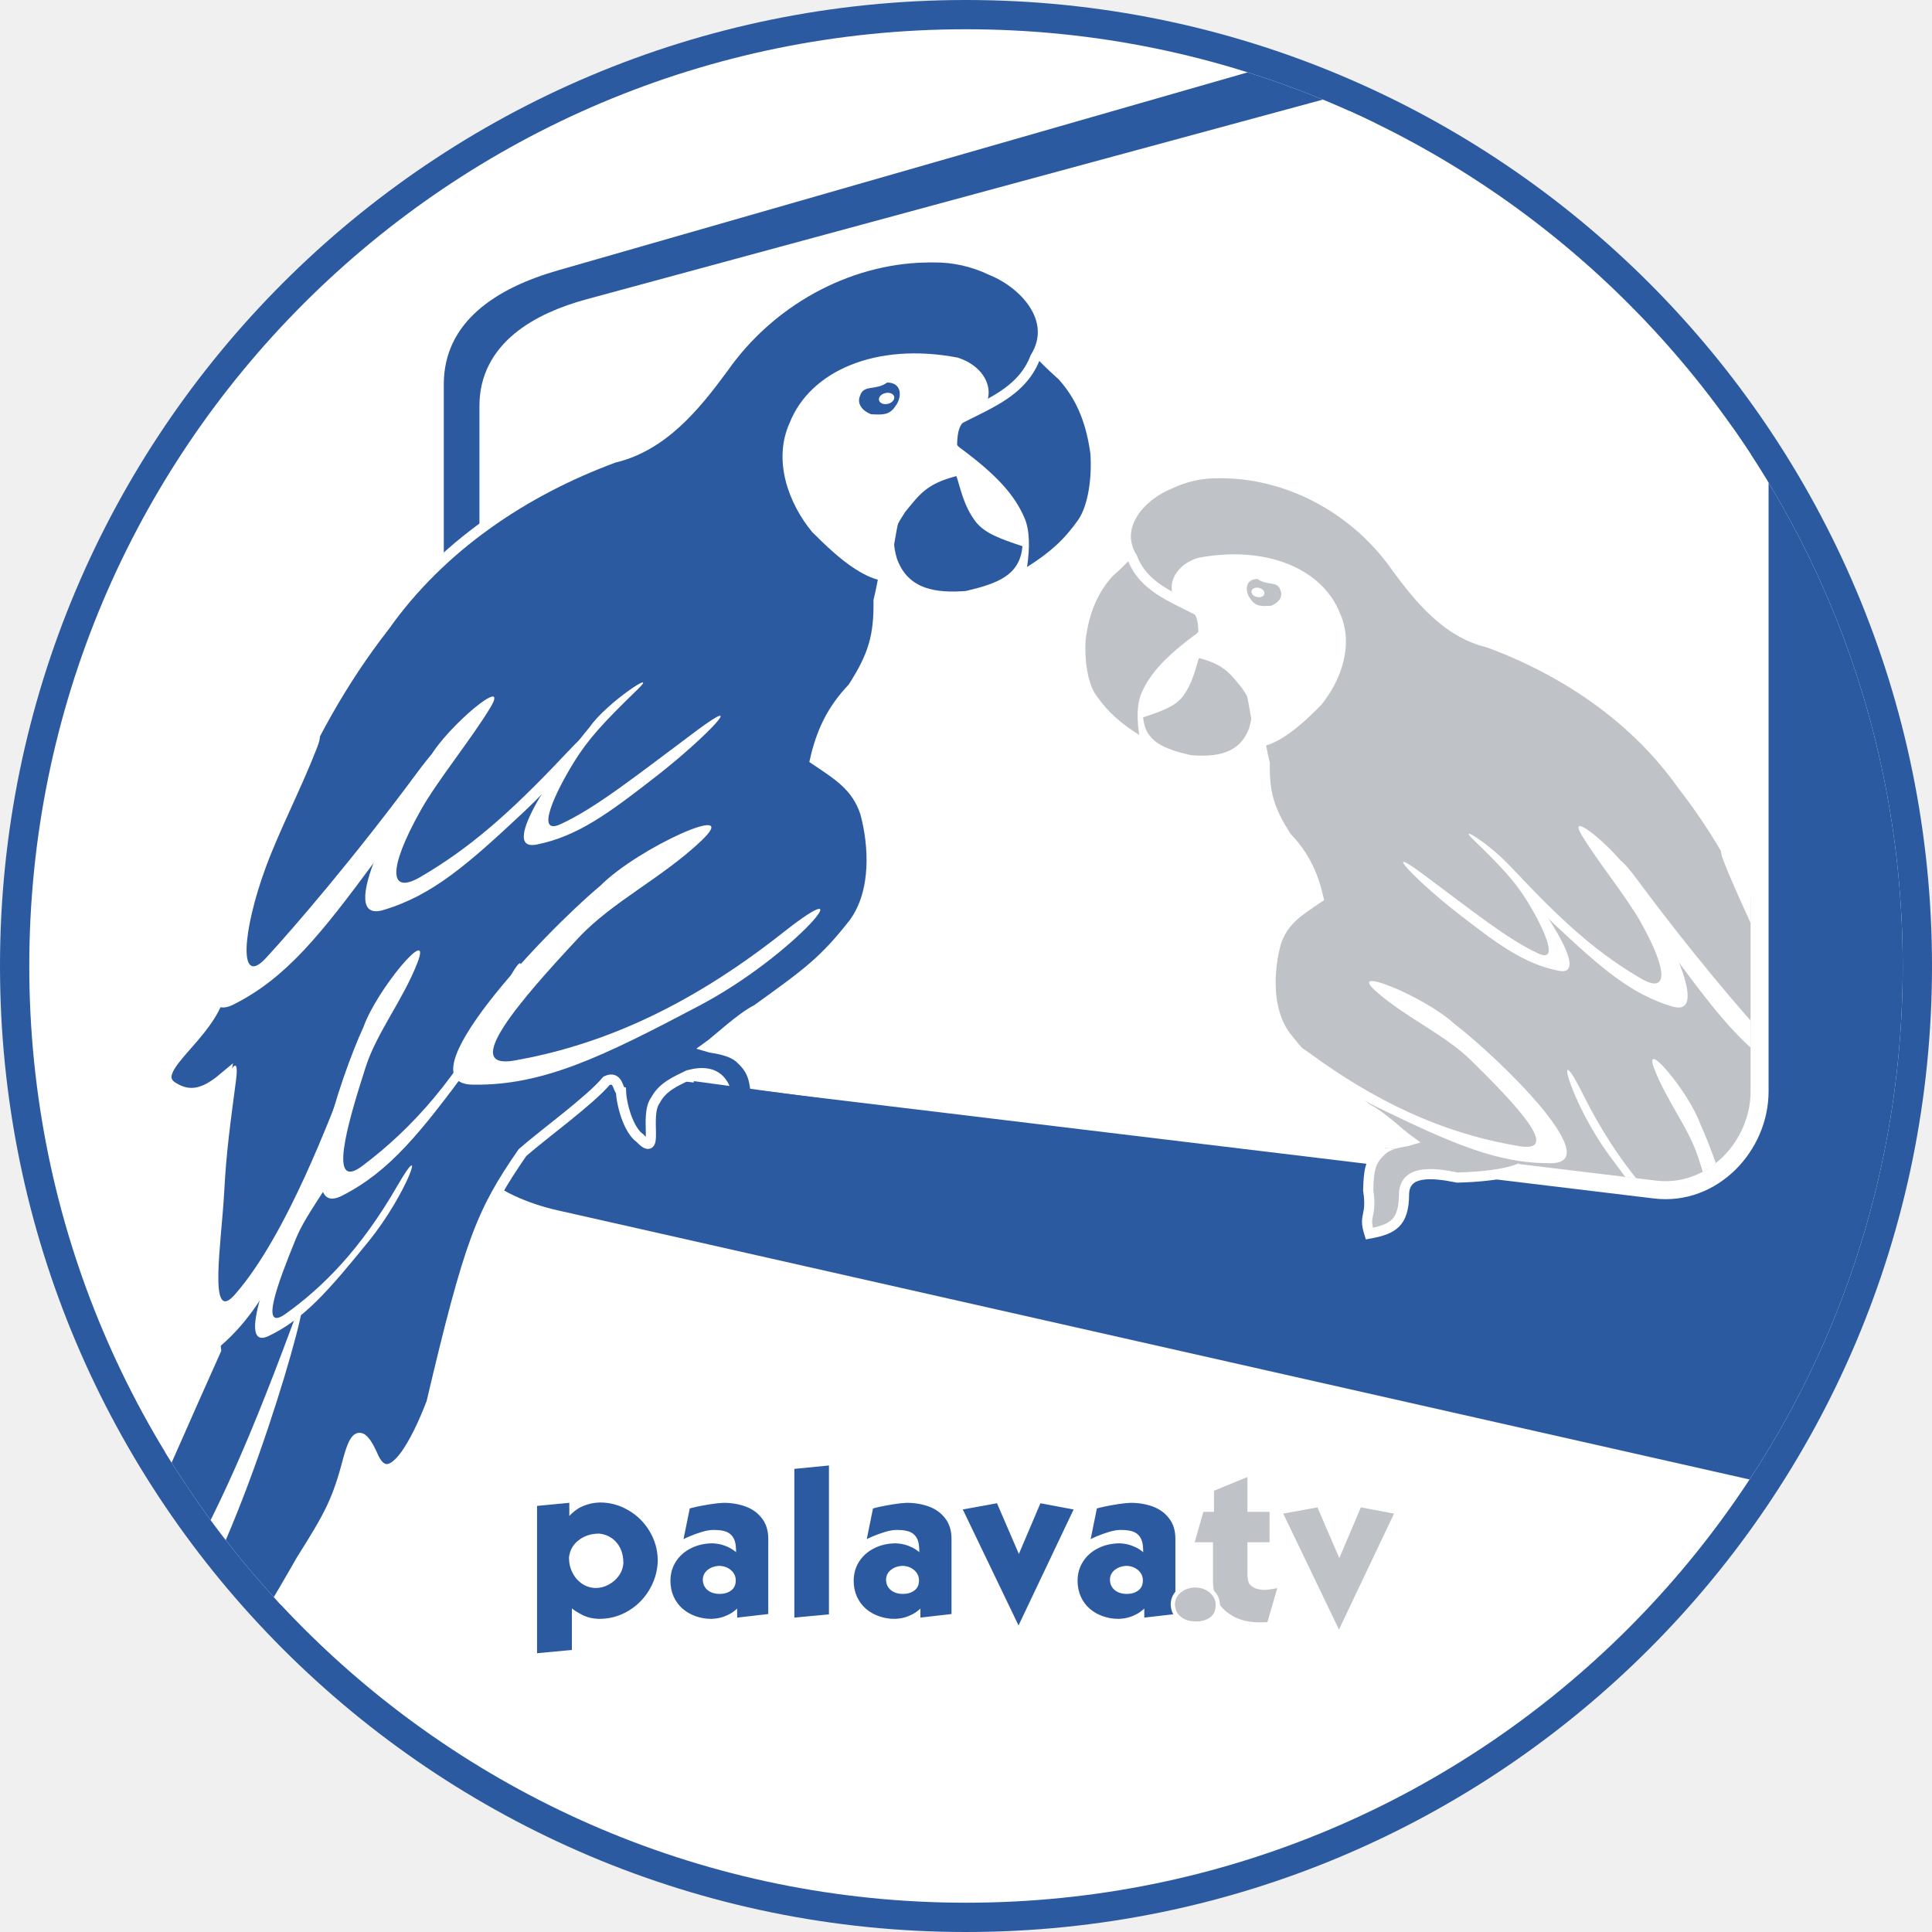
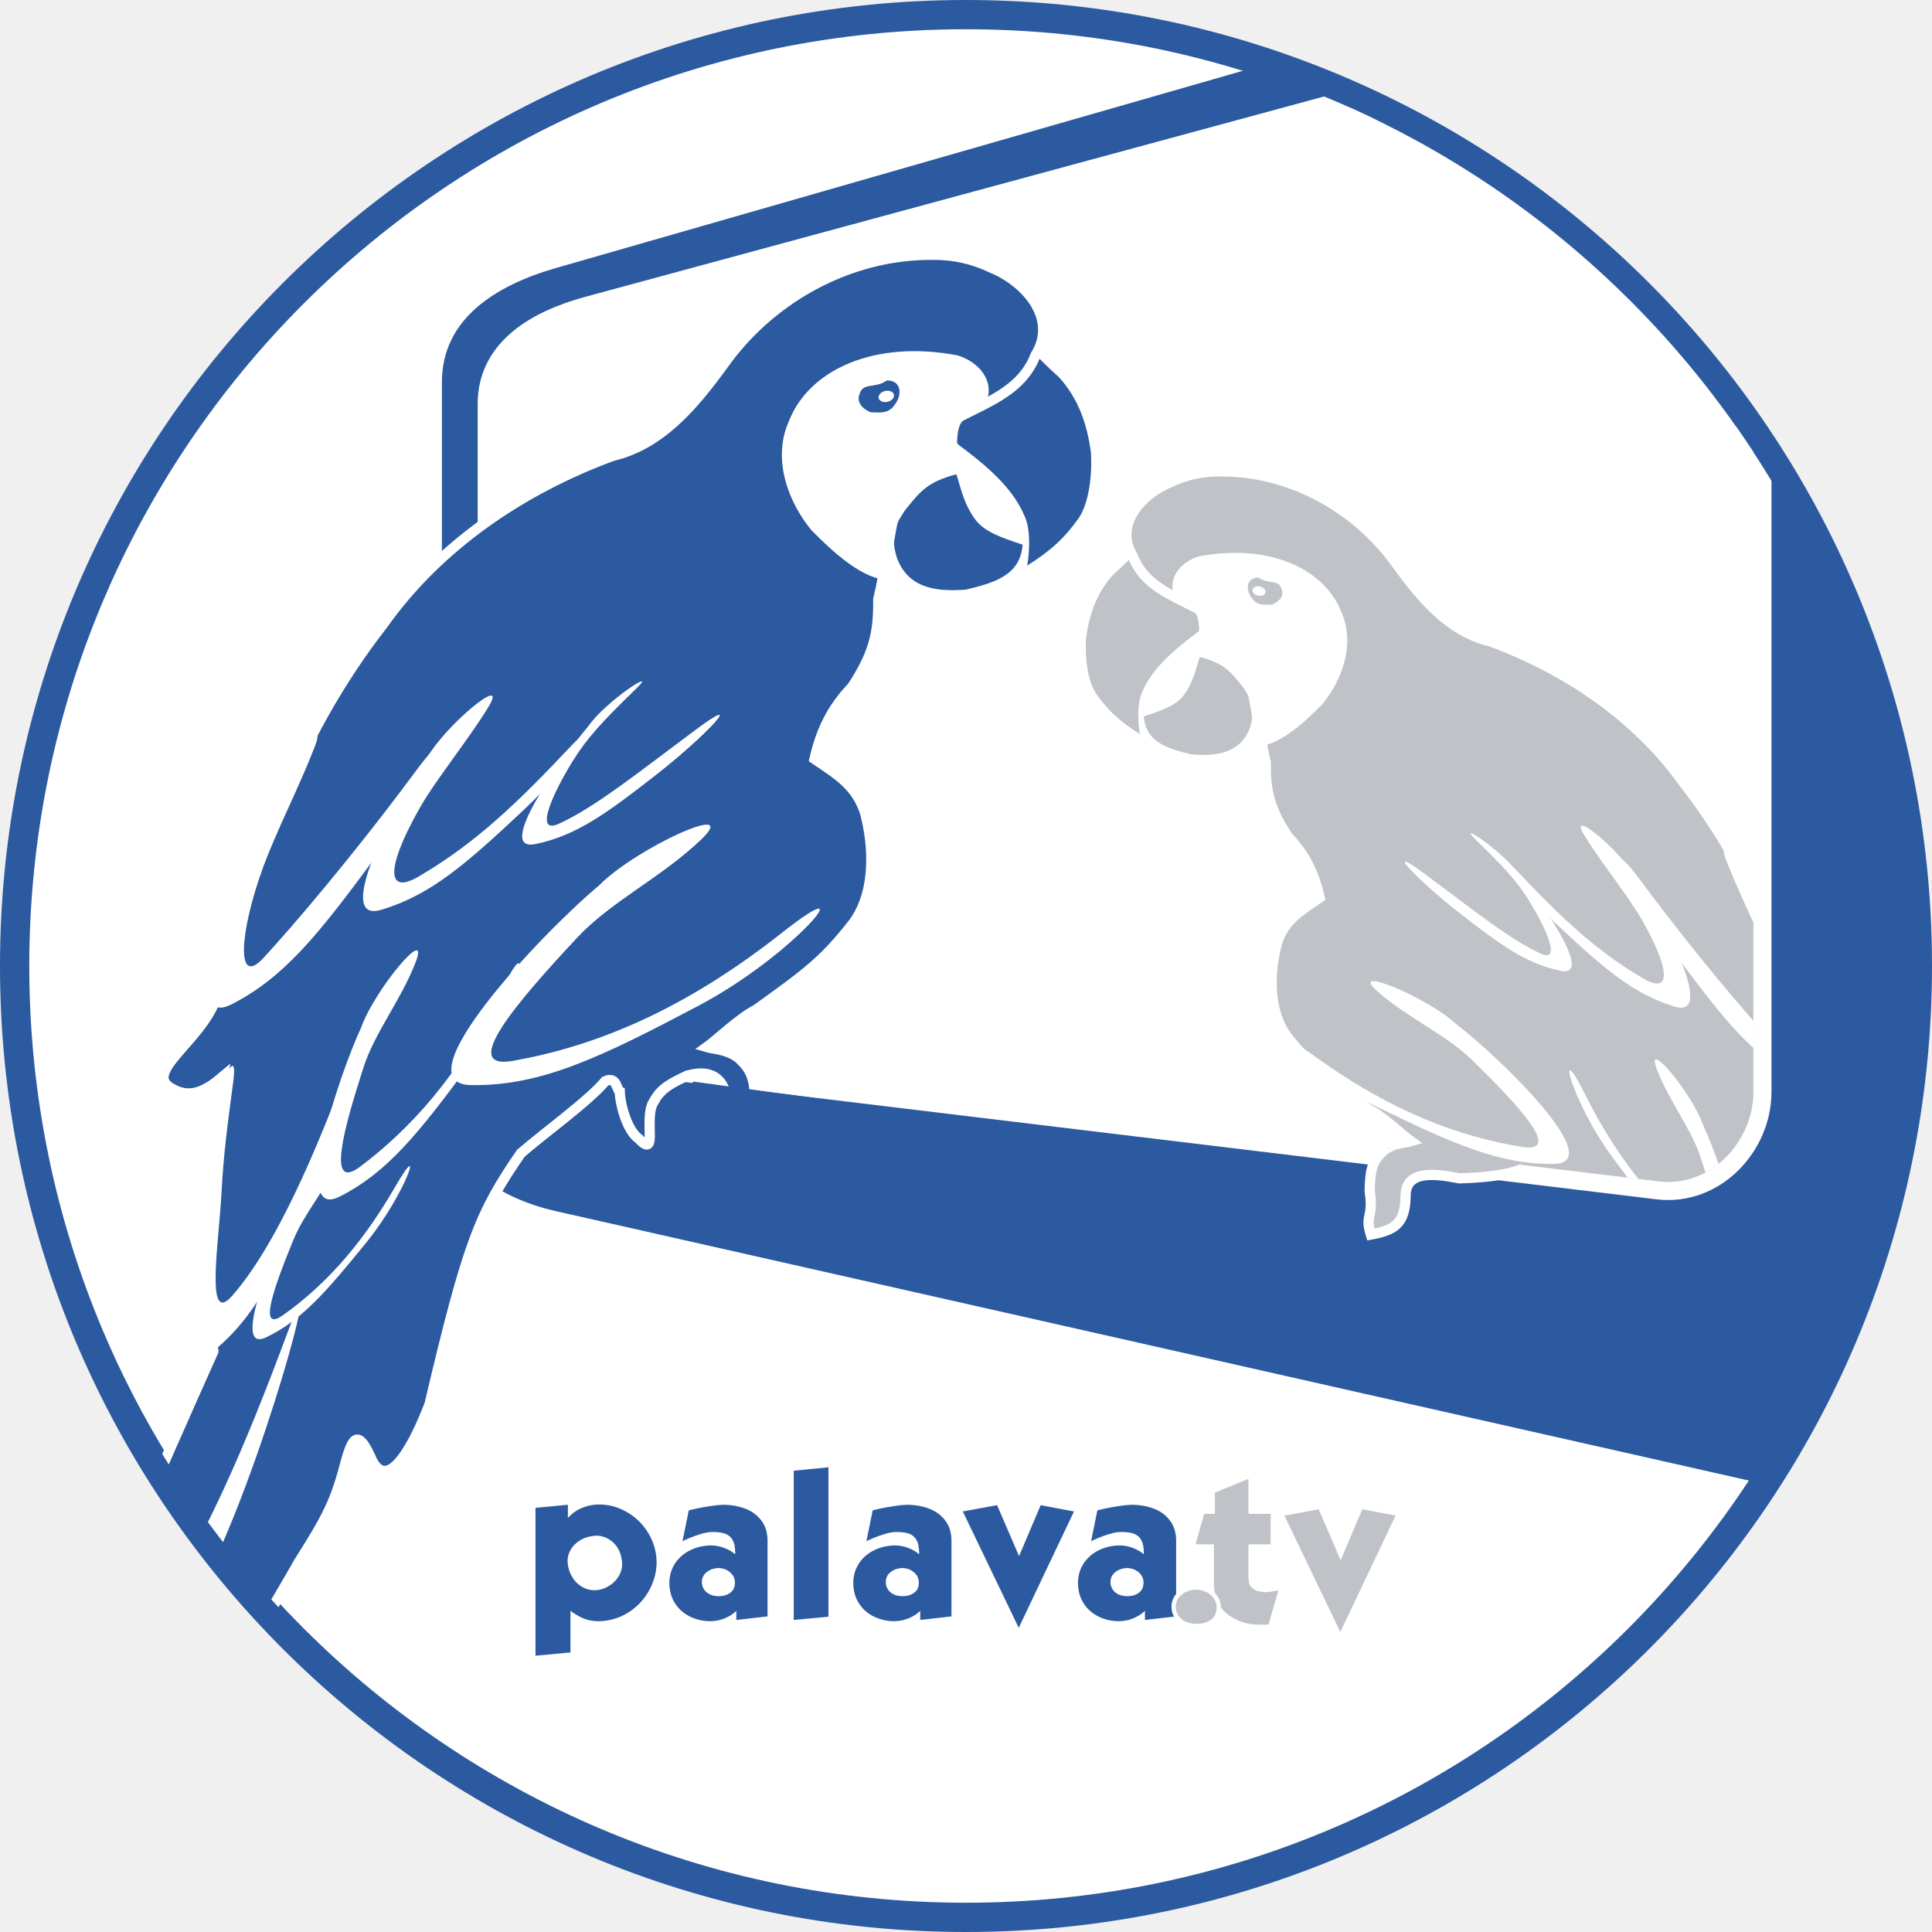
- <svg xmlns="http://www.w3.org/2000/svg" id="svg2" version="1.1" xml:space="preserve" width="453.638" height="453.638" viewBox="0 0 453.638 453.638">
+ <svg xmlns="http://www.w3.org/2000/svg" id="svg2" version="1.1" xml:space="preserve" width="452" height="452" viewBox="0 0 452 452">
  <defs id="defs6">
    <clipPath clipPathUnits="userSpaceOnUse" id="clipPath22">
      <path d="m 120,781.89 353,0 0,-353 -353,0 0,353 z" id="path24" />
    </clipPath>
    <clipPath clipPathUnits="userSpaceOnUse" id="clipPath28">
      <path d="m 472.535,605.284 c 0,-97.179 -78.777,-175.957 -175.953,-175.957 -97.18,0 -175.957,78.778 -175.957,175.957 0,97.176 78.777,175.957 175.957,175.957 97.176,0 175.953,-78.781 175.953,-175.957 z" id="path30" />
    </clipPath>
    <clipPath clipPathUnits="userSpaceOnUse" id="clipPath38">
      <path d="m 111,403 372,0 0,403 -372,0 0,-403 z" id="path40" />
    </clipPath>
    <clipPath clipPathUnits="userSpaceOnUse" id="clipPath84">
      <path d="m 208,783 236,0 0,-219 -236,0 0,219 z" id="path86" />
    </clipPath>
    <clipPath clipPathUnits="userSpaceOnUse" id="clipPath90">
      <path d="m 226.305,727.402 199.918,54.207 c 9.445,2.563 17.734,-7.468 17.734,-16.75 l 0,-183.031 c 0,-9.281 -8.004,-17.926 -17.734,-16.75 l -199.918,24.133 c -9.731,1.176 -17.739,7.469 -17.739,16.75 l 0,104.691 c 0,9.278 8.293,14.188 17.739,16.75 z" id="path92" />
    </clipPath>
    <clipPath clipPathUnits="userSpaceOnUse" id="clipPath100">
      <path d="m 318,414 178,0 0,285 -178,0 0,-285 z" id="path102" />
    </clipPath>
    <clipPath clipPathUnits="userSpaceOnUse" id="clipPath140">
      <path d="m 356,573 45,0 0,-43 -45,0 0,43 z" id="path142" />
    </clipPath>
    <clipPath clipPathUnits="userSpaceOnUse" id="clipPath146">
      <path d="m 363.125,572.375 37.344,-3.543 -3.543,-38.164 -40.071,6.816 6.27,34.891 z" id="path148" />
    </clipPath>
    <clipPath clipPathUnits="userSpaceOnUse" id="clipPath156">
      <path d="m 370,554 34,0 0,22 -34,0 0,-22 z" id="path158" />
    </clipPath>
  </defs>
-   <g id="g10" transform="matrix(1.25,0,0,-1.25,-143.9062,983.4212)">
-     <g id="g12">
+   <g id="g10" transform="matrix(1.25,0,0,-1.25,-144.725,982.6025)">
+     <g id="g12" transform="matrix(0.9963903,0,0,0.9963903,1.070567,2.184891)">
      <path d="m 478.035,605.284 c 0,-100.215 -81.238,-181.457 -181.453,-181.457 -100.215,0 -181.457,81.242 -181.457,181.457 0,100.215 81.242,181.453 181.457,181.453 100.215,0 181.453,-81.238 181.453,-181.453 z" style="fill:#2c5aa0;fill-opacity:1;fill-rule:nonzero;stroke:none" id="path14" />
      <path d="m 472.535,605.284 c 0,-97.179 -78.777,-175.957 -175.953,-175.957 -97.18,0 -175.957,78.778 -175.957,175.957 0,97.176 78.777,175.957 175.957,175.957 97.176,0 175.953,-78.781 175.953,-175.957 z" style="fill:#ffffff;fill-opacity:1;fill-rule:nonzero;stroke:none" id="path16" />
    </g>
    <g id="g18">
      <g id="g20" clip-path="url(#clipPath22)">
        <g id="g26" clip-path="url(#clipPath28)">
          <g id="g32" transform="translate(0,-0.110229)">
            <g id="g34">
              <g id="g36" clip-path="url(#clipPath38)">
                <g id="g42">
                  <path d="m 219.891,736.047 241.218,69.258 c 11.395,3.273 21.399,-9.543 21.399,-21.399 l 0,-257.488 c 0,-11.856 -9.836,-24.012 -21.399,-21.398 l -241.218,54.472 c -11.567,2.61 -21.403,9.543 -21.403,21.399 l 0,133.754 c 0,11.855 10.008,18.128 21.403,21.402 z" style="fill:#2c5aa0;fill-opacity:1;fill-rule:nonzero;stroke:none" id="path44" />
                  <g id="g46" transform="matrix(1,0,0,-1,0,842)">
                    <path d="M 226.305,114.598 426.223,60.391 c 9.445,-2.563 17.734,7.468 17.734,16.75 l 0,183.031 c 0,9.281 -8.004,17.926 -17.734,16.75 L 226.305,252.789 c -9.731,-1.176 -17.739,-7.469 -17.739,-16.75 l 0,-104.691 c 0,-9.278 8.293,-14.188 17.739,-16.75 z" style="fill:#ffffff;fill-opacity:1;fill-rule:nonzero;stroke:#ffffff;stroke-width:6.761;stroke-linecap:butt;stroke-linejoin:miter;stroke-miterlimit:4;stroke-dasharray:none;stroke-opacity:1" id="path48" />
                  </g>
                  <path d="m 308.734,721.051 c 0.149,-0.696 3.129,-3.571 5.297,-5.508 3.629,-4.047 5.199,-8.727 5.918,-13.934 0.305,-4.371 -0.383,-9.621 -2.273,-12.386 -2.582,-3.657 -5.156,-6.055 -9.629,-8.883 0.547,3.547 0.5,6.926 -0.438,9.113 -1.836,4.352 -5.195,8.145 -12.211,13.32 -2.375,1.817 -0.093,5.094 1.497,7.653 3.667,3.344 5.41,5.941 8.777,8.746 0.89,0.769 1.668,2.23 3.062,1.879 z" style="fill:#2c5aa0;fill-opacity:1;fill-rule:nonzero;stroke:none" id="path50" />
                  <path d="m 294.77,697.418 c 0.757,-2.066 1.257,-5.496 3.714,-8.68 1.696,-2.058 4.407,-3.074 8.696,-4.488 -0.45,-5.457 -4.668,-7.02 -10.606,-8.41 -5.488,-0.43 -10.871,0.187 -12.972,6.078 -1.403,4.703 0.171,6.578 1.586,8.805 2.722,3.336 4.027,5.246 9.582,6.695 z" style="fill:#2c5aa0;fill-opacity:1;fill-rule:nonzero;stroke:none" id="path52" />
                  <g id="g54" transform="matrix(1,0,0,-1,0,842)">
                    <path d="m 289.066,103.504 c -15.117,0.316 -29.457,8.469 -38.089,20.812 -5.282,7.192 -11.391,14.657 -20.516,16.813 -16.961,6.254 -32.574,16.773 -43.09,31.664 -7.933,10.152 -14.207,21.5 -19.133,33.391 -2.187,2.91 -4.453,6.597 -6.672,11.269 -5.136,12.262 -2.664,13.957 -5.593,25.824 -3.09,7.672 -13.438,13.356 -8.067,16.246 3.532,2.082 6.485,0.407 9.578,-2.207 -1.441,7.879 -3.668,15.223 -2.773,22.204 -0.246,10.289 -0.199,18.515 1,29.222 -6.543,14.582 -7.746,17.61 -14.926,33.535 -4.73,10.926 -6.461,15.164 -10.738,23.395 -5.625,10.832 -6.352,13.105 -12.422,27.617 -3.406,8.512 -5.543,13.941 -5.52,18.352 0.317,4.23 1.145,6.504 3.336,11.25 3.719,-14.961 0.325,5.281 3.598,12.332 2.934,-18.192 7.086,-29.414 6.684,-23.457 -0.051,4.16 0.082,17.23 0.804,14.562 1.235,-3.211 3.496,-7.125 4.321,-10.609 1.183,-4.578 1.808,-7.781 3.332,-11.52 1.988,-5.719 2.23,2.735 0.488,10.309 2.035,-3.301 3.023,-4.094 5.652,-7.594 4.539,-5.726 11.242,-22.91 16.528,-33.738 5.472,-9.141 10.433,-17.172 14.82,-24.922 5.437,-8.625 6.859,-11.258 8.953,-19.32 1.27,-4.391 2.317,-5.496 4.785,0.203 3.196,6.179 8.071,-3.434 10.774,-10.539 7.117,-30.227 9.363,-35.778 17.09,-46.942 4.234,-3.695 12.714,-9.804 15.792,-13.492 2.196,-1 2.098,1.668 2.711,1.914 0.063,2.406 1.344,7.309 3.567,8.871 3.785,3.981 0.719,-4.179 2.902,-7.113 1.305,-2.496 3.699,-3.524 6.18,-4.723 5.59,-1.515 7.562,1.617 7.683,6.938 0.032,6.383 -0.414,7.461 4.809,8.414 1.395,-4.453 -0.68,-3.5 0.25,-9.645 -0.125,-4.16 -0.324,-6.324 -2.769,-8.621 -1.852,-1.949 -5.383,-2.097 -6.344,-2.394 1.672,-1.18 6.246,-5.543 9.226,-7.008 9.567,-6.883 12.637,-9.094 18.243,-16.254 4.308,-5.91 3.777,-14.641 2.125,-20.746 -1.684,-5.047 -5.231,-7.094 -9.422,-9.934 1.179,-5.148 3.132,-9.418 7.054,-13.496 3.961,-6.097 4.965,-9.867 4.879,-16.387 2.391,-9.855 2.297,-20.796 8.356,-29.355 6.179,-6.57 17.527,-7.059 21.082,-16.34 4.324,-6.984 -1.957,-13.812 -8.274,-16.371 -3.347,-1.609 -7.066,-2.457 -10.785,-2.414 -0.488,-0.004 -0.98,-0.008 -1.469,0 l 0,0.004 z" style="fill:#2c5aa0;fill-opacity:1;fill-rule:nonzero;stroke:#ffffff;stroke-width:1.908;stroke-linecap:butt;stroke-linejoin:miter;stroke-miterlimit:4;stroke-dasharray:none;stroke-opacity:1" id="path56" />
                  </g>
                  <path d="m 263.477,707.469 c -3.266,-7.16 -0.165,-15.281 4.207,-20.555 4.668,-4.68 11.187,-10.816 16.949,-8.992 -1.367,1.988 -2.102,4.437 -2.356,7.336 0.114,2.582 1.231,5.969 5.481,10.238 3.445,2.445 7.383,4.395 7.148,7.832 0.121,5.297 1.93,4.227 4.293,6.188 3.258,2.996 1.543,8.343 -4.207,10.164 -15.398,2.929 -27.683,-2.582 -31.515,-12.211 z" style="fill:#ffffff;fill-opacity:1;fill-rule:nonzero;stroke:none" id="path58" />
                  <path d="m 276.672,712.492 c -0.629,-1.488 0.422,-2.804 2.062,-3.457 2.02,-0.097 3.454,-0.246 4.575,1.508 1.246,1.582 1.359,4.422 -1.524,4.449 -2.242,-1.594 -4.453,-0.316 -5.113,-2.5 z" style="fill:#2c5aa0;fill-opacity:1;fill-rule:nonzero;stroke:none" id="path60" />
                  <path d="m 283.094,712.32 c 0.121,-0.558 -0.418,-1.16 -1.207,-1.34 -0.789,-0.175 -1.528,0.137 -1.649,0.696 -0.121,0.562 0.418,1.164 1.207,1.34 0.789,0.179 1.528,-0.133 1.649,-0.696 z" style="fill:#ffffff;fill-opacity:1;fill-rule:nonzero;stroke:none" id="path62" />
                  <path d="m 163.523,633.113 c -4.918,-10.621 -14.492,-40.004 -4.476,-34.929 9.91,5.015 16.332,13.152 26.449,26.82 10.117,13.668 17.551,29.625 7.938,16.644 -11.629,-15.707 -23.102,-29.074 -28.344,-34.75 -5.238,-5.671 -4.457,4.993 -0.067,16.957 2.559,6.981 6.668,14.84 9.641,22.508 3.215,8.282 -8.414,-5.558 -11.141,-13.25 z" style="fill:#ffffff;fill-opacity:1;fill-rule:nonzero;stroke:none" id="path64" />
                  <path d="m 195.762,644.441 c -5.703,-8.16 -17.985,-31.32 -8.625,-28.531 9.261,2.754 15.925,8.625 26.543,18.578 10.617,9.953 18.187,21.907 7.726,10.77 -10.965,-11.676 -18.496,-17.996 -27.324,-23.149 -5.73,-3.347 -6.324,1.141 0.113,12.606 3.086,5.5 9.399,13.207 13.016,19.183 3.906,6.454 -8.043,-3.425 -11.449,-9.457 z" style="fill:#ffffff;fill-opacity:1;fill-rule:nonzero;stroke:none" id="path66" />
                  <path d="m 225.91,650.297 c -5.176,-6.149 -17.664,-23.649 -9.937,-22.082 7.644,1.547 13.425,5.785 22.683,13.019 9.254,7.235 17.153,15.692 7.266,8.325 -11.231,-8.371 -18.848,-14.481 -25.516,-17.532 -4.871,-2.23 -0.922,6.071 2.512,11.633 2.676,4.332 5.547,7.461 11.937,13.645 4.375,4.238 -5.773,-2.407 -8.945,-7.008 z" style="fill:#ffffff;fill-opacity:1;fill-rule:nonzero;stroke:none" id="path68" />
                  <path d="m 154.102,571.102 c 0.027,-13.207 -2.243,-40.907 1.574,-37.813 8.625,6.996 12.75,16.649 19.344,32.32 6.593,15.676 10.824,32.911 5.257,19.215 -2.914,-7.176 -11.191,-29.945 -21.039,-41.156 -5.097,-5.805 -2.5,9.785 -1.996,19.324 0.391,7.426 1.125,12.653 2.199,20.805 1.161,8.808 -4.515,-4.578 -5.339,-12.695 z" style="fill:#ffffff;fill-opacity:1;fill-rule:nonzero;stroke:none" id="path70" />
                  <path d="m 183.414,593.965 c -4.473,-9.649 -13.168,-36.344 -4.07,-31.735 9.004,4.555 14.84,11.95 24.031,24.368 9.191,12.418 12.82,27.476 6.148,14.058 -7.925,-15.937 -17.085,-25.871 -26.328,-32.812 -6.394,-4.801 -3.031,7.265 0.641,18.629 2.074,6.425 6.996,12.562 9.699,19.531 2.918,7.523 -7.648,-5.051 -10.121,-12.039 z" style="fill:#ffffff;fill-opacity:1;fill-rule:nonzero;stroke:none" id="path72" />
                  <path d="m 119.082,435.84 c 9.004,4.558 26.676,38.39 33.883,52.055 12.18,23.082 23.75,68.023 16.941,49.714 -9.168,-24.656 -14.765,-36.57 -24.687,-53.925 -4.317,-9.282 -18.223,-33.223 -26.137,-47.844 z" style="fill:#ffffff;fill-opacity:1;fill-rule:nonzero;stroke:none" id="path74" />
                  <path d="m 227.895,620.469 c -11.024,-9.223 -37.278,-37.16 -23.957,-37.367 13.179,-0.207 24.414,5.265 42.578,14.855 18.168,9.59 31.5,26.191 15.64,13.672 -18.832,-14.871 -35.457,-21.344 -50.359,-23.988 -10.309,-1.829 0.902,11.175 12.039,23.086 6.301,6.742 15.719,11.23 23.07,18.234 7.942,7.566 -11.91,-1.313 -19.011,-8.492 z" style="fill:#ffffff;fill-opacity:1;fill-rule:nonzero;stroke:none" id="path76" />
                  <path d="m 171.012,559.84 c -3.899,-7.176 -12.137,-27.145 -5.426,-23.949 6.641,3.164 11.305,8.582 18.719,17.703 7.414,9.117 11.172,20.422 5.429,10.461 -6.82,-11.832 -14.007,-19.067 -21.011,-24.032 -4.84,-3.429 -1.512,5.614 1.972,14.114 1.969,4.812 5.899,9.304 8.348,14.504 2.648,5.613 -5.734,-3.582 -8.031,-8.801 z" style="fill:#ffffff;fill-opacity:1;fill-rule:nonzero;stroke:none" id="path78" />
                </g>
                <g id="g80">
                  <g id="g82" clip-path="url(#clipPath84)">
                    <g id="g88" clip-path="url(#clipPath90)">
                      <g id="g94">
                        <g id="g96">
                          <g id="g98" clip-path="url(#clipPath100)">
                            <g id="g104">
                              <path d="m 328.535,683.215 c -0.125,-0.59 -2.644,-3.02 -4.476,-4.656 -3.071,-3.422 -4.399,-7.379 -5.008,-11.782 -0.254,-3.695 0.328,-8.132 1.926,-10.472 2.179,-3.09 4.359,-5.117 8.14,-7.508 -0.465,2.996 -0.422,5.855 0.367,7.707 1.551,3.676 4.395,6.883 10.325,11.258 2.007,1.535 0.078,4.304 -1.266,6.468 -3.098,2.829 -4.574,5.024 -7.422,7.395 -0.75,0.648 -1.41,1.887 -2.586,1.59 z" style="fill:#bfc2c7;fill-opacity:1;fill-rule:nonzero;stroke:none" id="path106" />
                              <path d="m 340.34,663.234 c -0.641,-1.75 -1.063,-4.644 -3.141,-7.336 -1.429,-1.742 -3.722,-2.601 -7.351,-3.796 0.382,-4.61 3.945,-5.934 8.964,-7.11 4.641,-0.363 9.192,0.16 10.969,5.141 1.184,3.972 -0.144,5.562 -1.34,7.441 -2.3,2.821 -3.406,4.434 -8.101,5.66 z" style="fill:#bfc2c7;fill-opacity:1;fill-rule:nonzero;stroke:none" id="path108" />
                              <g id="g110" transform="matrix(-1,0,0,-1,0,842)">
                                <path d="m -345.16,144.039 c -12.781,0.266 -24.902,7.16 -32.199,17.594 -4.465,6.082 -9.633,12.39 -17.348,14.215 -14.336,5.285 -27.535,14.179 -36.426,26.765 -6.707,8.582 -12.008,18.176 -16.172,28.227 -1.851,2.461 -3.765,5.578 -5.64,9.527 -4.344,10.367 -2.254,11.801 -4.727,21.832 -2.617,6.485 -11.363,11.289 -6.82,13.735 2.984,1.761 5.48,0.343 8.094,-1.868 -1.215,6.641 -3.098,12.344 -2.344,18.77 1.59,8.562 2.59,17.031 0.847,24.707 -5.535,12.328 -6.55,14.887 -12.621,28.348 -3.996,9.238 -5.461,12.82 -9.074,19.777 -4.758,9.156 -5.371,11.078 -10.504,23.348 -2.879,7.195 -4.683,11.785 -4.664,15.511 0.266,3.578 0.965,5.5 2.817,9.512 3.144,-12.648 0.277,4.465 3.043,10.426 2.48,-15.379 5.992,-24.863 5.652,-19.832 -0.043,3.519 0.066,14.566 0.68,12.312 1.043,-2.715 2.953,-6.023 3.652,-8.968 1,-3.872 1.527,-6.579 2.816,-9.739 1.68,-4.832 1.883,2.313 0.414,8.715 1.719,-2.789 2.555,-3.461 4.778,-6.422 3.836,-4.84 9.504,-19.367 13.968,-28.519 4.629,-7.727 8.821,-14.516 12.532,-21.067 4.597,-7.293 5.797,-9.519 7.566,-16.332 1.074,-3.715 1.957,-4.648 4.047,0.168 2.703,5.227 6.824,-2.902 9.105,-8.906 6.434,-3.512 9.422,-5.379 13.79,-11.172 7.812,-10.058 8.566,-15.668 10.222,-29.195 0.852,-4.492 1.188,-7.606 3.789,-10.723 1.856,-0.844 1.774,1.41 2.293,1.617 0.051,2.036 1.137,6.18 3.016,7.496 3.199,3.368 0.605,-3.531 2.449,-6.011 1.102,-2.11 3.129,-2.977 5.227,-3.992 4.726,-1.278 6.39,1.367 6.496,5.867 0.027,5.394 -0.352,6.308 4.062,7.113 1.18,-3.766 -0.57,-2.961 0.215,-8.156 -0.109,-3.516 -0.277,-5.344 -2.344,-7.285 -1.566,-1.649 -4.55,-1.774 -5.363,-2.024 1.414,-1 5.281,-4.687 7.801,-5.926 8.086,-5.82 10.683,-7.687 15.422,-13.742 3.644,-4.996 3.195,-12.375 1.797,-17.539 -1.422,-4.262 -4.422,-5.996 -7.965,-8.394 0.996,-4.356 2.648,-7.961 5.965,-11.411 3.347,-5.156 4.195,-8.339 4.125,-13.855 2.019,-8.328 1.937,-17.578 7.062,-24.813 5.223,-5.554 14.817,-5.968 17.82,-13.816 3.657,-5.902 -1.652,-11.676 -6.992,-13.836 -2.832,-1.363 -5.976,-2.078 -9.121,-2.039 -0.414,-0.008 -0.828,-0.012 -1.238,0 z" style="fill:#bfc2c7;fill-opacity:1;fill-rule:nonzero;stroke:#ffffff;stroke-width:1.908;stroke-linecap:butt;stroke-linejoin:miter;stroke-miterlimit:4;stroke-dasharray:none;stroke-opacity:1" id="path112" />
                              </g>
                              <path d="m 366.793,671.73 c 2.762,-6.054 0.141,-12.918 -3.555,-17.375 -3.945,-3.957 -9.461,-9.144 -14.328,-7.601 1.156,1.68 1.774,3.75 1.988,6.199 -0.093,2.184 -1.039,5.047 -4.632,8.656 -2.911,2.067 -6.243,3.715 -6.039,6.621 -0.102,4.477 -1.633,3.575 -3.629,5.231 -2.758,2.531 -1.309,7.055 3.554,8.594 13.016,2.476 23.403,-2.184 26.641,-10.325 z" style="fill:#ffffff;fill-opacity:1;fill-rule:nonzero;stroke:none" id="path114" />
                              <path d="m 355.641,675.98 c 0.531,-1.261 -0.36,-2.371 -1.743,-2.925 -1.71,-0.082 -2.921,-0.207 -3.871,1.277 -1.05,1.336 -1.148,3.734 1.289,3.762 1.899,-1.348 3.766,-0.27 4.325,-2.114 z" style="fill:#bfc2c7;fill-opacity:1;fill-rule:nonzero;stroke:none" id="path116" />
                              <path d="m 350.211,675.832 c -0.106,-0.473 0.351,-0.98 1.019,-1.129 0.668,-0.152 1.29,0.109 1.395,0.586 0.102,0.477 -0.355,0.981 -1.02,1.133 -0.667,0.148 -1.293,-0.113 -1.394,-0.59 z" style="fill:#ffffff;fill-opacity:1;fill-rule:nonzero;stroke:none" id="path118" />
                              <path d="m 448.297,613.941 c 4.156,-8.976 12.25,-33.816 3.781,-29.527 -8.375,4.238 -13.805,11.121 -22.355,22.676 -8.551,11.555 -14.836,25.043 -6.715,14.066 9.832,-13.277 19.531,-24.578 23.961,-29.375 4.433,-4.797 3.769,4.223 0.062,14.336 -2.168,5.903 -5.64,12.543 -8.152,19.028 -2.715,7 7.113,-4.7 9.418,-11.204 z" style="fill:#ffffff;fill-opacity:1;fill-rule:nonzero;stroke:none" id="path120" />
                              <path d="m 421.965,621.906 c 4.82,-6.898 15.203,-26.476 7.289,-24.121 -7.828,2.332 -13.461,7.293 -22.438,15.707 -8.972,8.414 -15.371,18.52 -6.531,9.106 9.27,-9.871 15.637,-15.215 23.102,-19.571 4.843,-2.828 5.343,0.965 -0.098,10.657 -2.609,4.648 -7.945,11.164 -11.004,16.214 -3.301,5.457 6.801,-2.894 9.68,-7.992 z" style="fill:#ffffff;fill-opacity:1;fill-rule:nonzero;stroke:none" id="path122" />
                              <path d="m 399.477,623.168 c 4.375,-5.199 14.929,-19.988 8.398,-18.668 -6.461,1.309 -11.352,4.891 -19.176,11.008 -7.824,6.117 -14.5,13.265 -6.14,7.035 9.492,-7.074 15.929,-12.238 21.566,-14.82 4.117,-1.883 0.781,5.132 -2.121,9.836 -2.262,3.66 -4.692,6.308 -10.094,11.535 -3.699,3.582 4.883,-2.035 7.567,-5.926 z" style="fill:#ffffff;fill-opacity:1;fill-rule:nonzero;stroke:none" id="path124" />
                              <path d="m 459.258,556.449 c -0.024,-11.164 1.894,-34.578 -1.332,-31.965 -7.289,5.914 -10.778,14.075 -16.352,27.325 -5.574,13.25 -9.148,27.82 -4.445,16.242 2.465,-6.067 9.461,-25.317 17.785,-34.793 4.313,-4.906 2.113,8.273 1.688,16.34 -0.329,6.277 -0.95,10.691 -1.86,17.586 -0.98,7.445 3.817,-3.872 4.516,-10.735 z" style="fill:#ffffff;fill-opacity:1;fill-rule:nonzero;stroke:none" id="path126" />
                              <path d="m 434.477,575.781 c 3.781,-8.16 11.132,-30.726 3.441,-26.832 -7.613,3.856 -12.543,10.106 -20.316,20.602 -7.77,10.5 -10.836,23.226 -5.196,11.883 6.696,-13.473 14.446,-21.872 22.258,-27.739 5.402,-4.058 2.559,6.145 -0.543,15.746 -1.754,5.438 -5.918,10.625 -8.199,16.516 -2.469,6.359 6.465,-4.269 8.555,-10.176 z" style="fill:#ffffff;fill-opacity:1;fill-rule:nonzero;stroke:none" id="path128" />
                              <path d="m 488.859,442.105 c -7.609,3.852 -22.547,32.454 -28.64,44.004 -10.297,19.512 -20.078,57.508 -14.324,42.028 7.75,-20.844 12.484,-30.918 20.871,-45.586 3.648,-7.848 15.406,-28.09 22.093,-40.446 z" style="fill:#ffffff;fill-opacity:1;fill-rule:nonzero;stroke:none" id="path130" />
                            </g>
                          </g>
                        </g>
                      </g>
                    </g>
                  </g>
                </g>
                <g id="g132">
                  <path d="m 272.59,580.086 -27.121,3.676 -2.957,-13.813 12.144,-10.597 c 0,0 24.094,6.55 24.094,7.324 0,0.769 -6.16,13.41 -6.16,13.41 z" style="fill:#2c5aa0;fill-opacity:1;fill-rule:nonzero;stroke:none" id="path134" />
                </g>
                <g id="g136">
                  <g id="g138" clip-path="url(#clipPath140)">
                    <g id="g144" clip-path="url(#clipPath146)">
                      <g id="g150">
                        <g id="g152">
                          <g id="g154" clip-path="url(#clipPath156)">
                            <g id="g160">
                              <g id="g162" transform="matrix(-1,0,0,-1,0,842)">
                                <path d="m -389.797,267.922 c -18.058,3.176 -15.578,7.984 0.899,8.426 4.996,-1.008 9.933,-1.356 10.039,3.14 0.023,5.395 2.101,6.582 6.515,7.387 1.18,-3.766 -0.57,-2.961 0.215,-8.156 -0.109,-3.516 -0.277,-5.344 -2.344,-7.285 -1.566,-1.649 -4.55,-1.774 -5.363,-2.024 -5.367,-0.715 -5.625,-2.058 -9.961,-1.488 z" style="fill:#bfc2c7;fill-opacity:1;fill-rule:nonzero;stroke:#ffffff;stroke-width:1.908;stroke-linecap:butt;stroke-linejoin:miter;stroke-miterlimit:4;stroke-dasharray:none;stroke-opacity:1" id="path164" />
                              </g>
                            </g>
                          </g>
                        </g>
                      </g>
                    </g>
                  </g>
                </g>
                <g id="g166">
                  <path d="m 388.258,594.574 c 8.441,-6.469 28.543,-26.07 18.344,-26.215 -10.09,-0.144 -18.692,3.692 -32.598,10.422 -13.91,6.727 -24.117,18.379 -11.977,9.594 14.422,-10.434 27.149,-14.977 38.559,-16.832 7.891,-1.281 -0.691,7.84 -9.219,16.199 -4.824,4.731 -12.035,7.879 -17.664,12.793 -6.078,5.309 9.117,-0.922 14.555,-5.961 z" style="fill:#ffffff;fill-opacity:1;fill-rule:nonzero;stroke:none" id="path168" />
                </g>
              </g>
            </g>
          </g>
        </g>
      </g>
    </g>
    <g id="g170">
      <path d="m 232.223,493.163 c 0,1.008 -0.188,1.91 -0.563,2.703 -0.375,0.801 -0.906,1.442 -1.594,1.922 -0.687,0.488 -1.476,0.781 -2.359,0.875 -1.562,0 -2.875,-0.429 -3.937,-1.281 -1.055,-0.844 -1.641,-1.922 -1.766,-3.234 0,-1.032 0.223,-1.985 0.672,-2.86 0.445,-0.867 1.051,-1.554 1.812,-2.062 0.758,-0.5 1.598,-0.762 2.516,-0.782 0.863,0 1.687,0.211 2.469,0.641 0.789,0.426 1.437,1 1.937,1.719 0.5,0.726 0.77,1.515 0.813,2.359 z m -4.375,11.344 c 1.875,0 3.632,-0.481 5.281,-1.438 1.644,-0.949 2.969,-2.246 3.969,-3.89 1.007,-1.649 1.535,-3.449 1.578,-5.406 0,-1.469 -0.289,-2.883 -0.86,-4.235 -0.562,-1.344 -1.355,-2.543 -2.375,-3.594 -1.023,-1.043 -2.199,-1.855 -3.531,-2.437 -1.324,-0.57 -2.726,-0.859 -4.203,-0.859 l -0.062,0 c -1.219,0.031 -2.282,0.289 -3.188,0.765 -0.906,0.477 -1.543,0.879 -1.906,1.203 l 0,-7.812 -6.547,-0.61 0,27.672 6.062,0.578 0,-2.453 c 0.051,0.039 0.223,0.207 0.516,0.5 0.301,0.289 0.68,0.582 1.141,0.875 0.468,0.289 1.05,0.547 1.75,0.766 0.707,0.227 1.5,0.352 2.375,0.375 z m 31.59,-6.828 0,-14.125 -5.844,-0.672 0,1.734 c 0,-0.062 -0.227,-0.261 -0.672,-0.593 -0.438,-0.336 -1.016,-0.641 -1.734,-0.922 -0.719,-0.282 -1.54,-0.43 -2.454,-0.453 -1.031,0 -2.011,0.168 -2.937,0.5 -0.93,0.324 -1.75,0.796 -2.469,1.421 -0.711,0.625 -1.266,1.383 -1.672,2.282 -0.398,0.894 -0.594,1.879 -0.594,2.953 0,1.32 0.336,2.519 1.016,3.594 0.688,1.07 1.633,1.91 2.844,2.515 1.219,0.613 2.582,0.922 4.094,0.922 0.843,-0.043 1.586,-0.187 2.234,-0.437 0.645,-0.243 1.172,-0.508 1.578,-0.797 0.406,-0.293 0.594,-0.438 0.563,-0.438 0,0.844 -0.071,1.504 -0.203,1.985 -0.219,0.75 -0.626,1.3 -1.219,1.656 -0.586,0.363 -1.528,0.547 -2.828,0.547 -0.625,0 -1.356,-0.125 -2.188,-0.375 -0.824,-0.25 -1.59,-0.528 -2.297,-0.828 -0.711,-0.305 -1.09,-0.481 -1.14,-0.532 l 1.172,5.766 c 0.082,0.039 0.519,0.148 1.312,0.328 0.801,0.176 1.656,0.332 2.562,0.469 0.907,0.144 1.723,0.234 2.454,0.265 1.519,0 2.914,-0.234 4.187,-0.703 1.27,-0.468 2.289,-1.215 3.063,-2.234 0.781,-1.012 1.172,-2.289 1.172,-3.828 z m -6.11,-7.813 c 0,0.782 -0.308,1.43 -0.922,1.953 -0.617,0.52 -1.371,0.782 -2.265,0.782 -0.805,-0.043 -1.496,-0.293 -2.079,-0.75 -0.585,-0.461 -0.89,-1.059 -0.921,-1.797 0,-0.813 0.285,-1.469 0.859,-1.969 0.582,-0.5 1.359,-0.75 2.328,-0.75 0.844,0 1.551,0.211 2.125,0.641 0.582,0.425 0.875,1.054 0.875,1.89 z m 11.008,-6.984 0,27.937 6.5,0.641 0,-27.969 -6.5,-0.609 z m 29.523,14.797 0,-14.125 -5.843,-0.672 0,1.734 c 0,-0.062 -0.227,-0.261 -0.672,-0.593 -0.438,-0.336 -1.016,-0.641 -1.735,-0.922 -0.718,-0.282 -1.539,-0.43 -2.453,-0.453 -1.031,0 -2.011,0.168 -2.937,0.5 -0.93,0.324 -1.75,0.796 -2.469,1.421 -0.711,0.625 -1.266,1.383 -1.672,2.282 -0.398,0.894 -0.594,1.879 -0.594,2.953 0,1.32 0.336,2.519 1.016,3.594 0.688,1.07 1.633,1.91 2.844,2.515 1.218,0.613 2.582,0.922 4.094,0.922 0.843,-0.043 1.585,-0.187 2.234,-0.437 0.644,-0.243 1.172,-0.508 1.578,-0.797 0.406,-0.293 0.594,-0.438 0.562,-0.438 0,0.844 -0.07,1.504 -0.203,1.985 -0.218,0.75 -0.625,1.3 -1.218,1.656 -0.586,0.363 -1.528,0.547 -2.829,0.547 -0.624,0 -1.355,-0.125 -2.187,-0.375 -0.824,-0.25 -1.59,-0.528 -2.297,-0.828 -0.711,-0.305 -1.09,-0.481 -1.14,-0.532 l 1.171,5.766 c 0.082,0.039 0.52,0.148 1.313,0.328 0.801,0.176 1.656,0.332 2.562,0.469 0.907,0.144 1.723,0.234 2.454,0.265 1.519,0 2.914,-0.234 4.187,-0.703 1.27,-0.468 2.289,-1.215 3.063,-2.234 0.781,-1.012 1.171,-2.289 1.171,-3.828 z m -6.109,-7.813 c 0,0.782 -0.309,1.43 -0.922,1.953 -0.617,0.52 -1.371,0.782 -2.266,0.782 -0.804,-0.043 -1.496,-0.293 -2.078,-0.75 -0.586,-0.461 -0.89,-1.059 -0.922,-1.797 0,-0.813 0.286,-1.469 0.86,-1.969 0.582,-0.5 1.359,-0.75 2.328,-0.75 0.844,0 1.551,0.211 2.125,0.641 0.582,0.425 0.875,1.054 0.875,1.89 z m 18.699,-8.453 -10.469,21.781 6.422,1.172 4.11,-9.531 4.047,9.531 6.234,-1.172 -10.344,-21.781 z m 29.465,16.266 0,-14.125 -5.844,-0.672 0,1.734 c 0,-0.062 -0.226,-0.261 -0.672,-0.593 -0.437,-0.336 -1.015,-0.641 -1.734,-0.922 -0.719,-0.282 -1.539,-0.43 -2.453,-0.453 -1.031,0 -2.012,0.168 -2.938,0.5 -0.929,0.324 -1.75,0.796 -2.468,1.421 -0.711,0.625 -1.266,1.383 -1.672,2.282 -0.399,0.894 -0.594,1.879 -0.594,2.953 0,1.32 0.336,2.519 1.016,3.594 0.687,1.07 1.633,1.91 2.843,2.515 1.219,0.613 2.582,0.922 4.094,0.922 0.844,-0.043 1.586,-0.187 2.235,-0.437 0.644,-0.243 1.171,-0.508 1.578,-0.797 0.406,-0.293 0.593,-0.438 0.562,-0.438 0,0.844 -0.07,1.504 -0.203,1.985 -0.219,0.75 -0.625,1.3 -1.219,1.656 -0.586,0.363 -1.527,0.547 -2.828,0.547 -0.625,0 -1.355,-0.125 -2.187,-0.375 -0.825,-0.25 -1.59,-0.528 -2.297,-0.828 -0.711,-0.305 -1.09,-0.481 -1.141,-0.532 l 1.172,5.766 c 0.082,0.039 0.52,0.148 1.313,0.328 0.8,0.176 1.656,0.332 2.562,0.469 0.906,0.144 1.723,0.234 2.453,0.265 1.52,0 2.914,-0.234 4.188,-0.703 1.269,-0.468 2.289,-1.215 3.062,-2.234 0.781,-1.012 1.172,-2.289 1.172,-3.828 z m -6.109,-7.813 c 0,0.782 -0.309,1.43 -0.922,1.953 -0.617,0.52 -1.371,0.782 -2.266,0.782 -0.805,-0.043 -1.496,-0.293 -2.078,-0.75 -0.586,-0.461 -0.891,-1.059 -0.922,-1.797 0,-0.813 0.285,-1.469 0.86,-1.969 0.582,-0.5 1.359,-0.75 2.328,-0.75 0.843,0 1.55,0.211 2.125,0.641 0.582,0.425 0.875,1.054 0.875,1.89 z" style="fill:#2c5aa0;fill-opacity:1;fill-rule:nonzero;stroke:none" id="path172" />
      <path d="m 349.445,497.042 0,-5.781 c 0,-0.918 0.098,-1.559 0.297,-1.922 0.207,-0.355 0.57,-0.664 1.094,-0.922 0.344,-0.148 0.922,-0.262 1.734,-0.344 0.52,0.032 1.008,0.082 1.469,0.157 0.469,0.082 0.805,0.144 1.016,0.187 l -1.86,-6.391 c -0.093,0 -0.265,-0.003 -0.515,-0.015 -0.242,-0.008 -0.532,-0.016 -0.875,-0.016 -2.137,0 -3.883,0.422 -5.235,1.266 -2.398,1.363 -3.593,3.523 -3.593,6.484 l 0,7.297 -3.438,0 1.625,5.703 2,0 0,3.969 6.281,2.578 0,-6.547 4.157,0 0,-5.703 -4.157,0 z m 17.196,-16.406 -10.469,21.781 6.422,1.172 4.109,-9.531 4.047,9.531 6.234,-1.172 -10.343,-21.781 z" style="fill:#bfc2c7;fill-opacity:1;fill-rule:nonzero;stroke:none" id="path174" />
      <g id="g176" transform="matrix(1,0,0,-1,0,841.8898)">
        <path d="m 343.879,356.656 c 0,-1.054 -0.418,-1.937 -1.258,-2.648 -0.836,-0.707 -1.871,-1.063 -3.101,-1.063 -1.094,0.047 -2.036,0.387 -2.829,1.02 -0.793,0.625 -1.211,1.445 -1.257,2.457 0,1.101 0.394,1.996 1.179,2.68 0.793,0.687 1.852,1.031 3.18,1.031 1.148,0 2.113,-0.289 2.898,-0.871 0.793,-0.59 1.188,-1.457 1.188,-2.606" style="fill:#bfc2c7;fill-opacity:1;fill-rule:nonzero;stroke:#ffffff;stroke-width:0.8;stroke-linecap:butt;stroke-linejoin:miter;stroke-miterlimit:4;stroke-dasharray:none;stroke-opacity:1" id="path178" />
      </g>
    </g>
  </g>
</svg>
